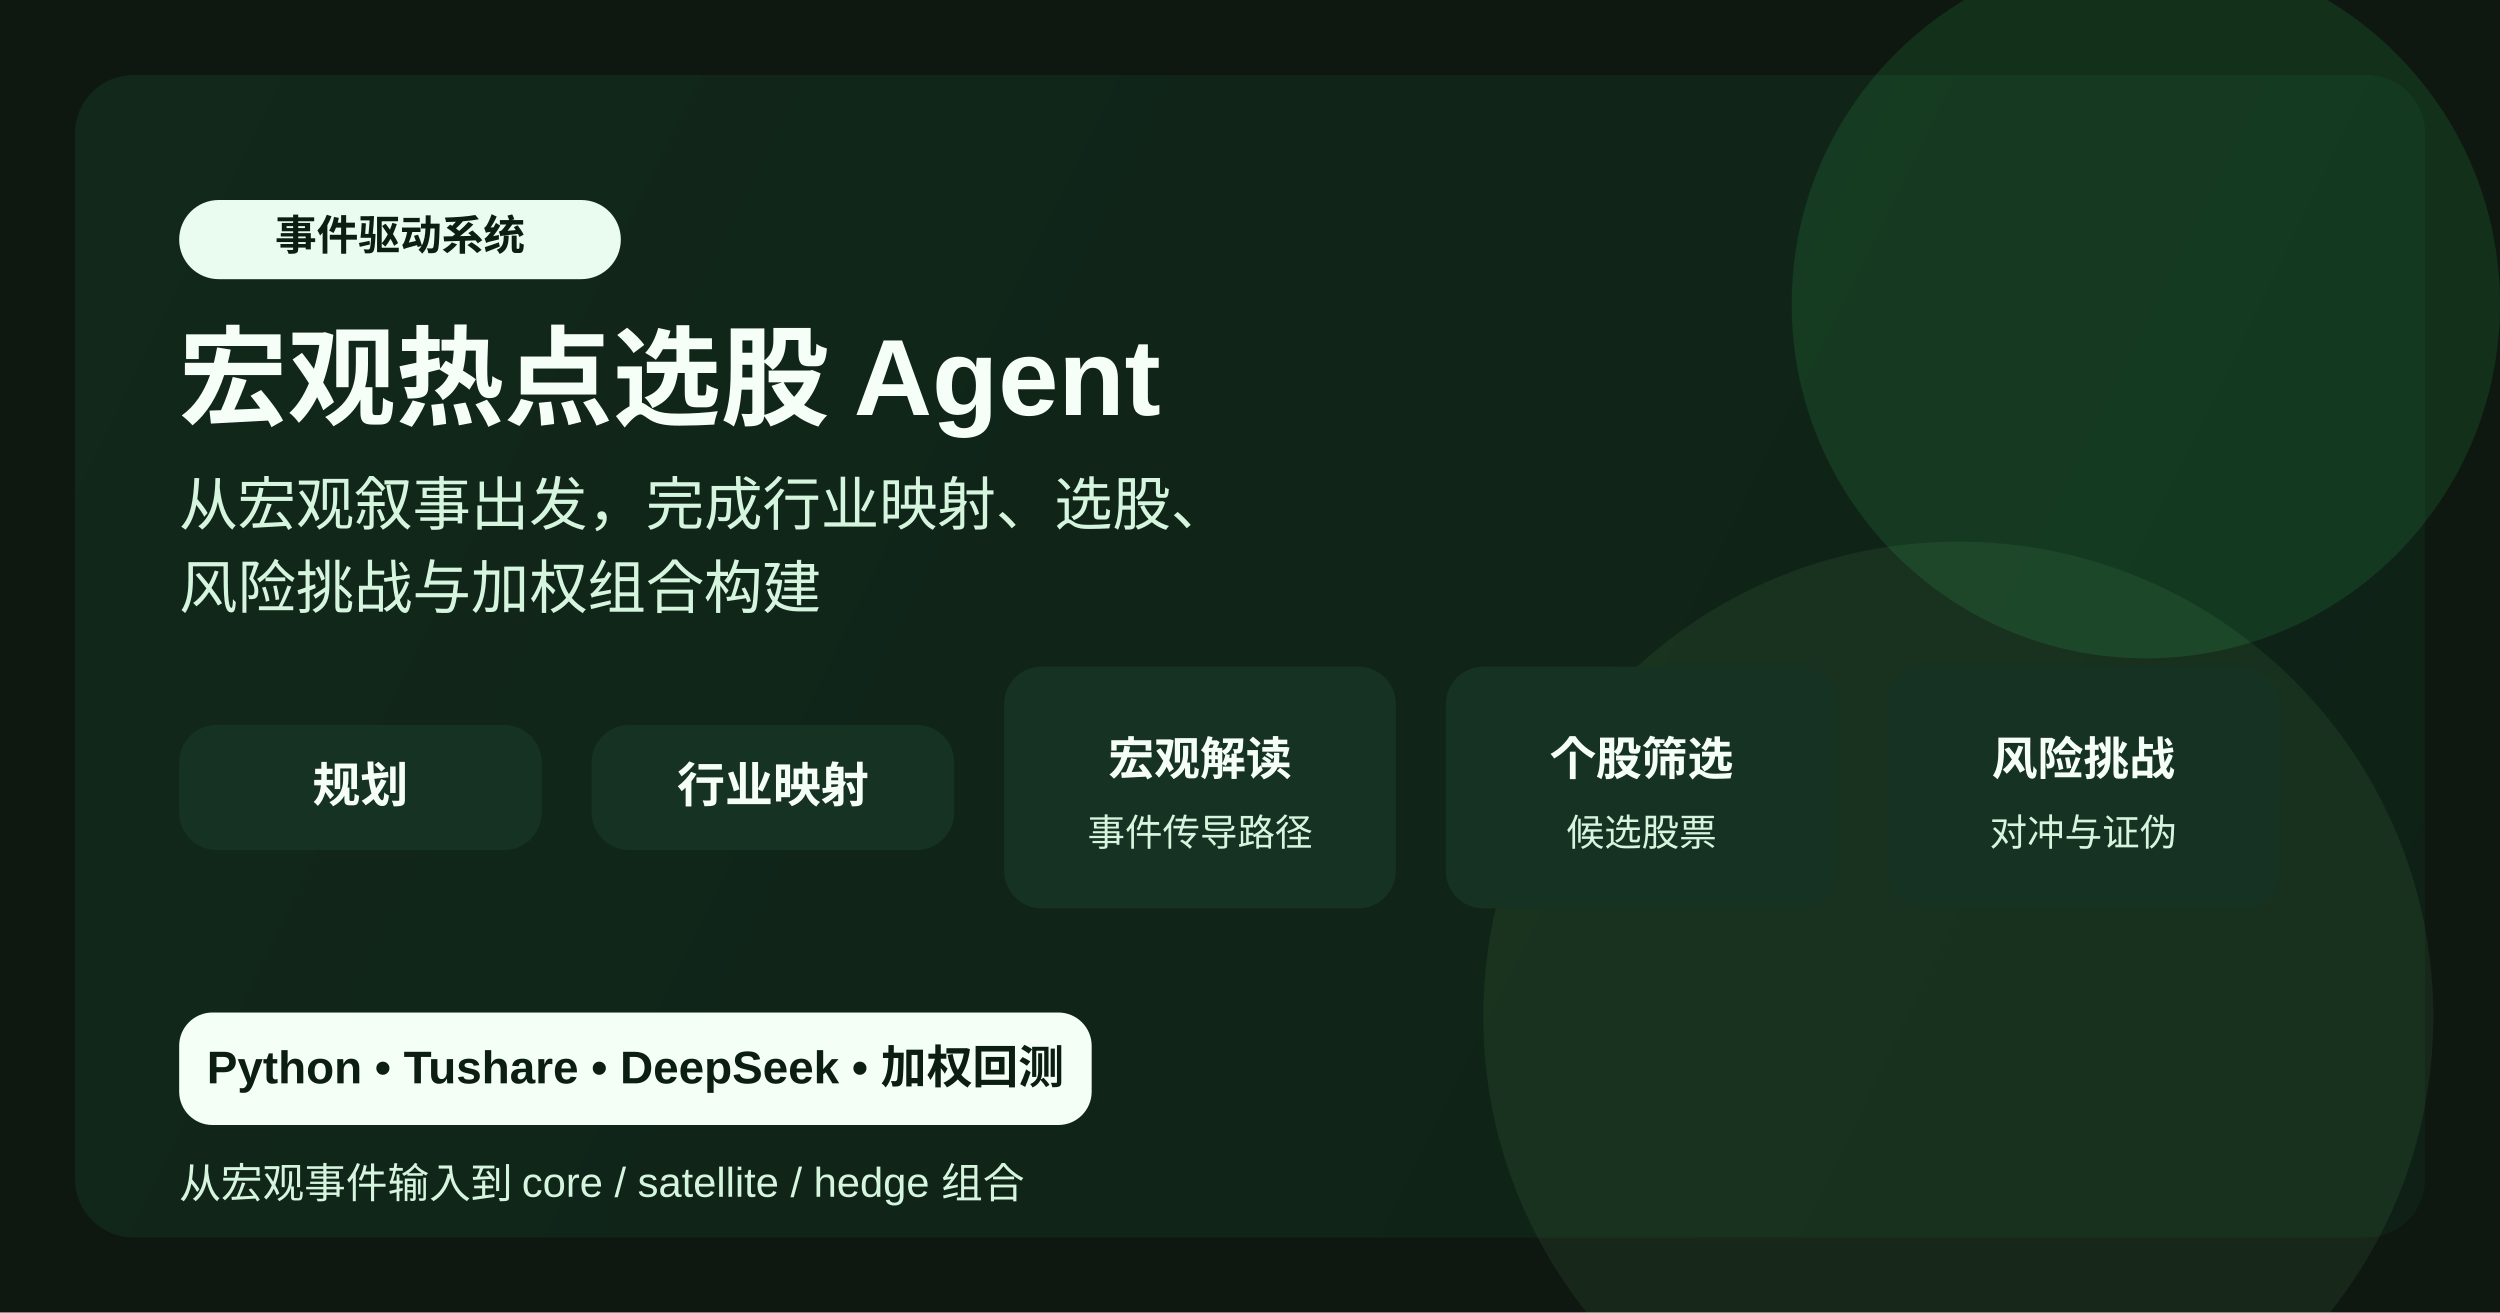
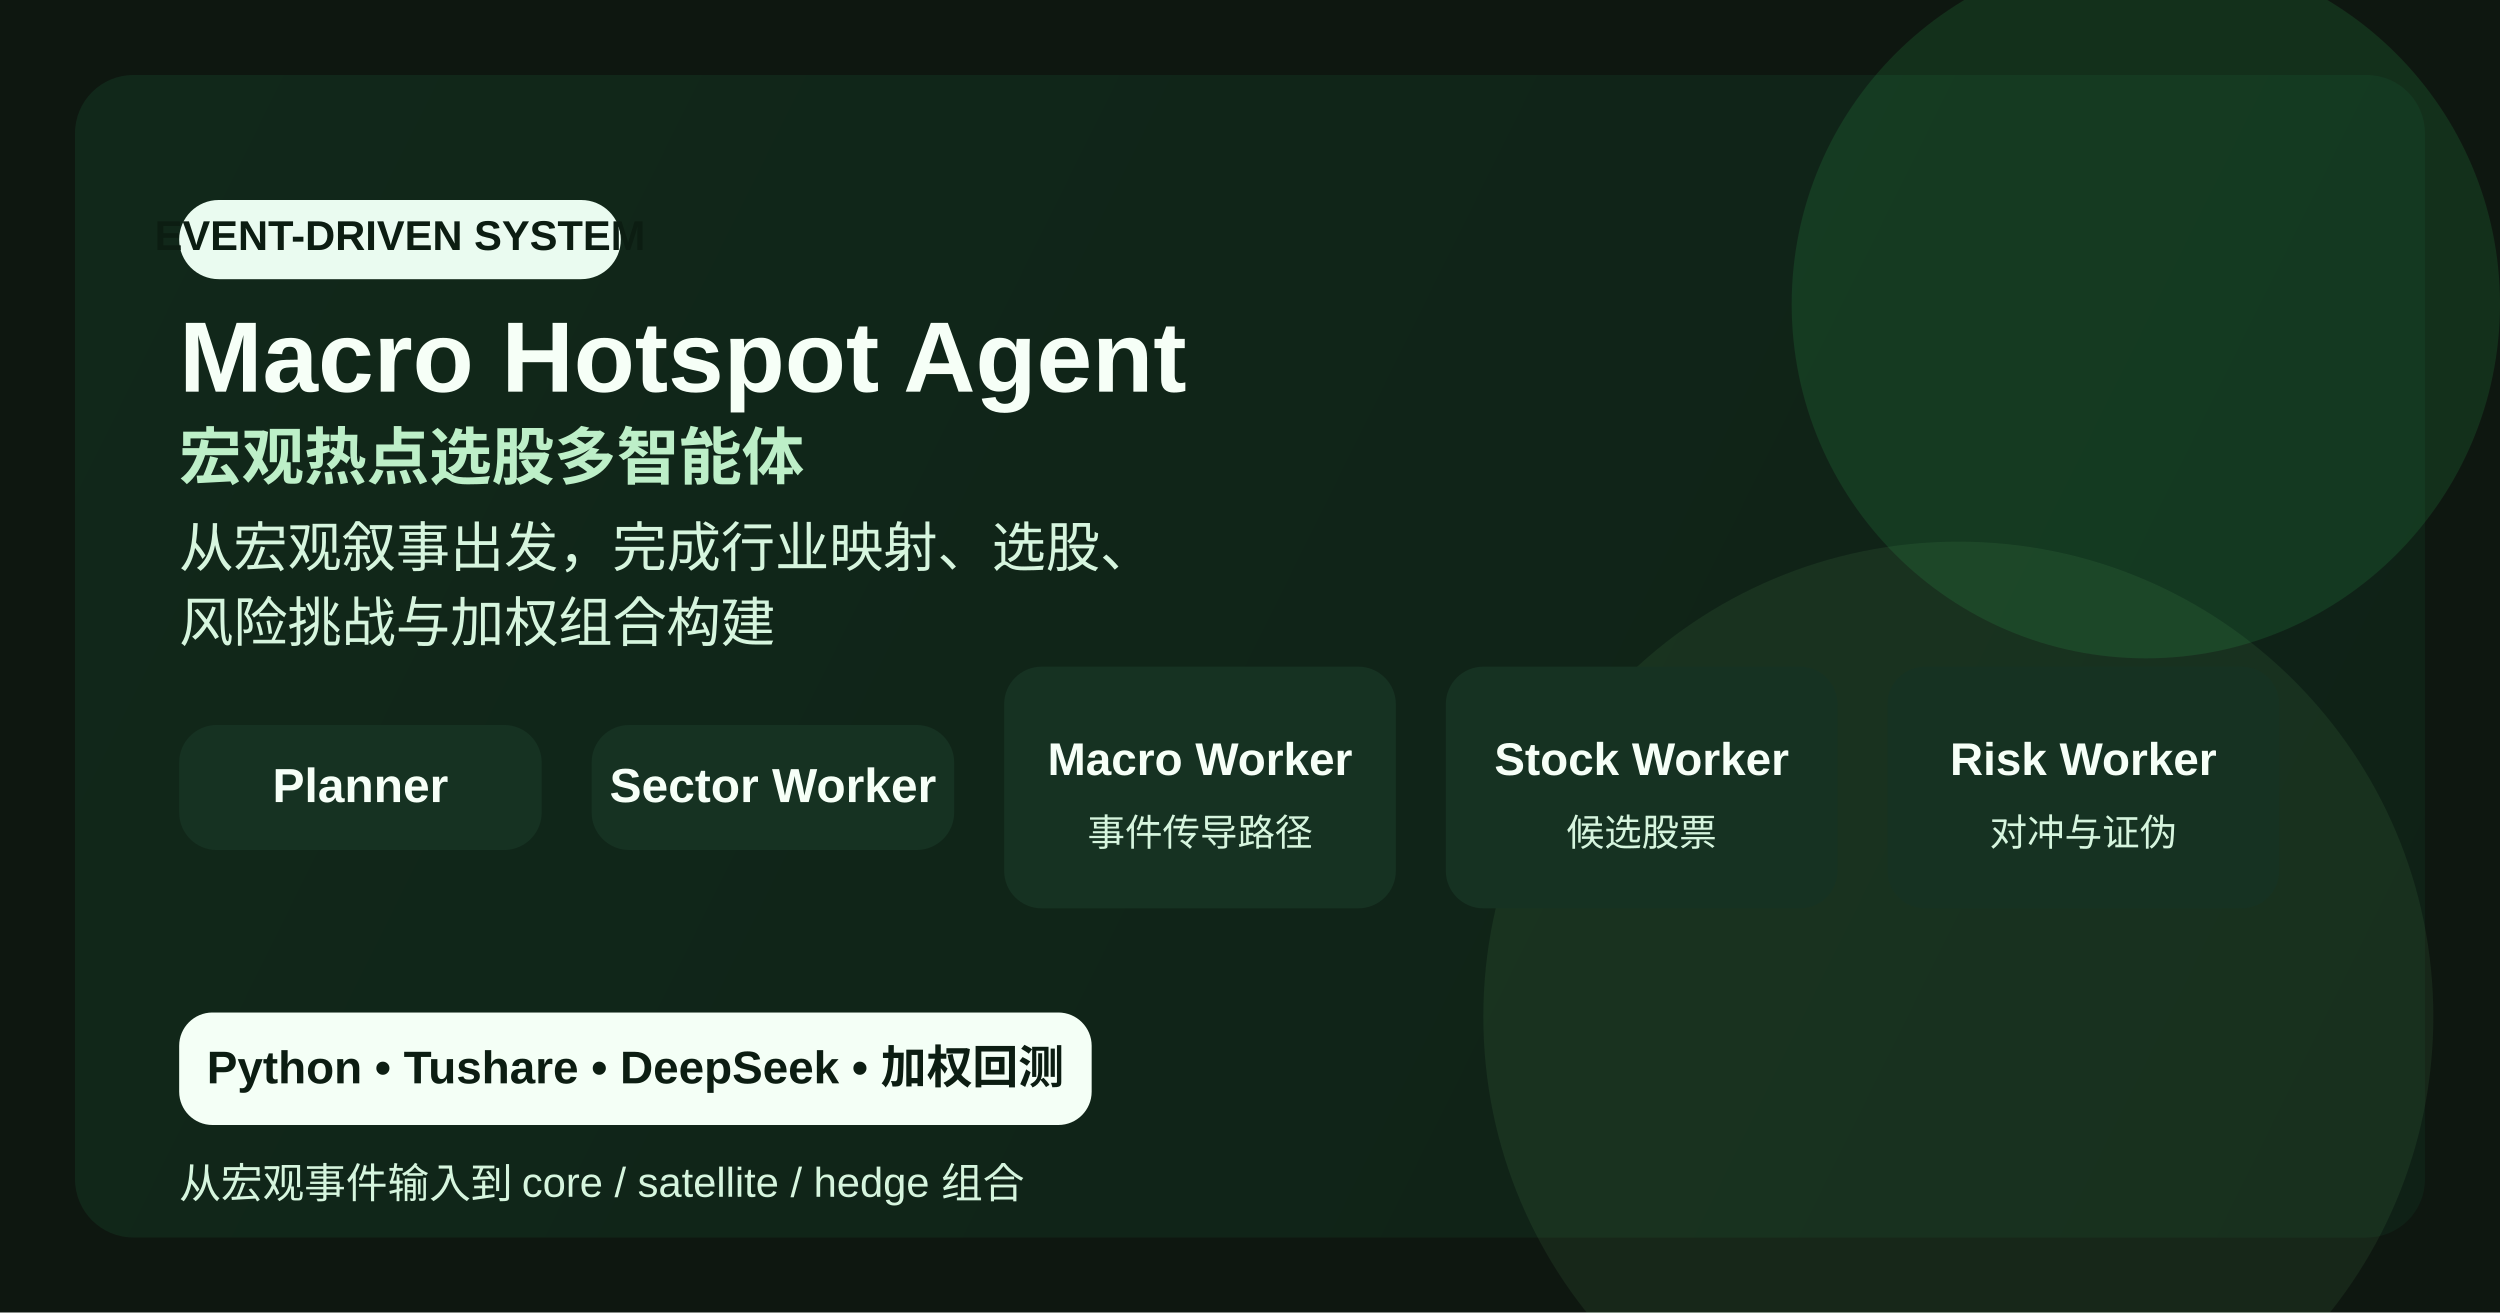
<svg xmlns="http://www.w3.org/2000/svg" width="1200" height="630" viewBox="0 0 1200 630" fill="none">
  <rect width="1200" height="630" fill="#0E1710" />
  <rect x="36" y="36" width="1128" height="558" rx="28" fill="url(#bg)" />
  <circle cx="1030" cy="146" r="170" fill="#2DA44E" fill-opacity="0.18" />
  <circle cx="940" cy="488" r="228" fill="#7EE787" fill-opacity="0.08" />
  <rect x="86" y="96" width="212" height="38" rx="19" fill="#EAFBF0" />
-   <text x="192" y="120" text-anchor="middle" fill="#0C1D12" font-size="20" font-family="'PingFang SC','Microsoft YaHei',Arial,Helvetica,sans-serif" font-weight="700">事件驱动系统</text>
-   <text x="86" y="200" fill="#F6FFF7" font-size="52" font-family="'PingFang SC','Microsoft YaHei',Arial,Helvetica,sans-serif" font-weight="700">宏观热点选股 Agent</text>
-   <text x="86" y="252" fill="#D6F5DE" font-size="28" font-family="'PingFang SC','Microsoft YaHei',Arial,Helvetica,sans-serif">从宏观叙事出发，完成行业映射、选股、</text>
-   <text x="86" y="292" fill="#D6F5DE" font-size="28" font-family="'PingFang SC','Microsoft YaHei',Arial,Helvetica,sans-serif">风险挑战与加权组合构建</text>
+   <text x="192" y="120" text-anchor="middle" fill="#0C1D12" font-size="20" font-family="'PingFang SC','Microsoft YaHei',Arial,Helvetica,sans-serif" font-weight="700">EVENT-DRIVEN SYSTEM</text>
+   <text x="86" y="188" fill="#F6FFF7" font-size="48" font-family="'PingFang SC','Microsoft YaHei',Arial,Helvetica,sans-serif" font-weight="700">Macro Hotspot Agent</text>
+   <text x="86" y="230" fill="#BDEFC8" font-size="30" font-family="'PingFang SC','Microsoft YaHei',Arial,Helvetica,sans-serif" font-weight="600">宏观热点选股多智能体</text>
+   <text x="86" y="272" fill="#D6F5DE" font-size="26" font-family="'PingFang SC','Microsoft YaHei',Arial,Helvetica,sans-serif">从宏观叙事出发，完成行业映射、选股、</text>
+   <text x="86" y="308" fill="#D6F5DE" font-size="26" font-family="'PingFang SC','Microsoft YaHei',Arial,Helvetica,sans-serif">风险挑战与加权组合构建</text>
  <rect x="86" y="348" width="174" height="60" rx="18" fill="#163222" />
  <rect x="284" y="348" width="174" height="60" rx="18" fill="#163222" />
  <rect x="482" y="320" width="188" height="116" rx="18" fill="#163222" />
  <rect x="694" y="320" width="188" height="116" rx="18" fill="#163222" />
  <rect x="906" y="320" width="188" height="116" rx="18" fill="#163222" />
-   <text x="173" y="385" text-anchor="middle" fill="#F6FFF7" font-size="23" font-family="'PingFang SC','Microsoft YaHei',Arial,Helvetica,sans-serif" font-weight="700">规划</text>
-   <text x="371" y="385" text-anchor="middle" fill="#F6FFF7" font-size="23" font-family="'PingFang SC','Microsoft YaHei',Arial,Helvetica,sans-serif" font-weight="700">行业映射</text>
-   <text x="576" y="372" text-anchor="middle" fill="#F6FFF7" font-size="22" font-family="'PingFang SC','Microsoft YaHei',Arial,Helvetica,sans-serif" font-weight="700">宏观解读</text>
+   <text x="173" y="385" text-anchor="middle" fill="#F6FFF7" font-size="23" font-family="'PingFang SC','Microsoft YaHei',Arial,Helvetica,sans-serif" font-weight="700">Planner</text>
+   <text x="371" y="385" text-anchor="middle" fill="#F6FFF7" font-size="23" font-family="'PingFang SC','Microsoft YaHei',Arial,Helvetica,sans-serif" font-weight="700">Sector Worker</text>
+   <text x="576" y="372" text-anchor="middle" fill="#F6FFF7" font-size="22" font-family="'PingFang SC','Microsoft YaHei',Arial,Helvetica,sans-serif" font-weight="700">Macro Worker</text>
  <text x="576" y="406" text-anchor="middle" fill="#D6F5DE" font-size="18" font-family="'PingFang SC','Microsoft YaHei',Arial,Helvetica,sans-serif">事件传导路径</text>
-   <text x="788" y="372" text-anchor="middle" fill="#F6FFF7" font-size="22" font-family="'PingFang SC','Microsoft YaHei',Arial,Helvetica,sans-serif" font-weight="700">个股筛选</text>
+   <text x="788" y="372" text-anchor="middle" fill="#F6FFF7" font-size="22" font-family="'PingFang SC','Microsoft YaHei',Arial,Helvetica,sans-serif" font-weight="700">Stock Worker</text>
  <text x="788" y="406" text-anchor="middle" fill="#D6F5DE" font-size="18" font-family="'PingFang SC','Microsoft YaHei',Arial,Helvetica,sans-serif">候选股票</text>
-   <text x="1000" y="372" text-anchor="middle" fill="#F6FFF7" font-size="22" font-family="'PingFang SC','Microsoft YaHei',Arial,Helvetica,sans-serif" font-weight="700">风险挑战</text>
+   <text x="1000" y="372" text-anchor="middle" fill="#F6FFF7" font-size="22" font-family="'PingFang SC','Microsoft YaHei',Arial,Helvetica,sans-serif" font-weight="700">Risk Worker</text>
  <text x="1000" y="406" text-anchor="middle" fill="#D6F5DE" font-size="18" font-family="'PingFang SC','Microsoft YaHei',Arial,Helvetica,sans-serif">对冲与证伪</text>
  <rect x="86" y="486" width="438" height="54" rx="16" fill="#F4FFF6" />
  <text x="305" y="520" text-anchor="middle" fill="#0C1D12" font-size="22" font-family="'PingFang SC','Microsoft YaHei',Arial,Helvetica,sans-serif" font-weight="700">Python  •  Tushare  •  DeepSeek  •  加权回测</text>
  <text x="86" y="575" fill="#D6F5DE" font-size="20" font-family="'PingFang SC','Microsoft YaHei',Arial,Helvetica,sans-serif">从宏观事件输入到 core / satellite / hedge 组合</text>
  <defs>
    <linearGradient id="bg" x1="36" y1="36" x2="1164" y2="594" gradientUnits="userSpaceOnUse">
      <stop stop-color="#11281A" />
      <stop offset="1" stop-color="#0F2116" />
    </linearGradient>
  </defs>
</svg>
